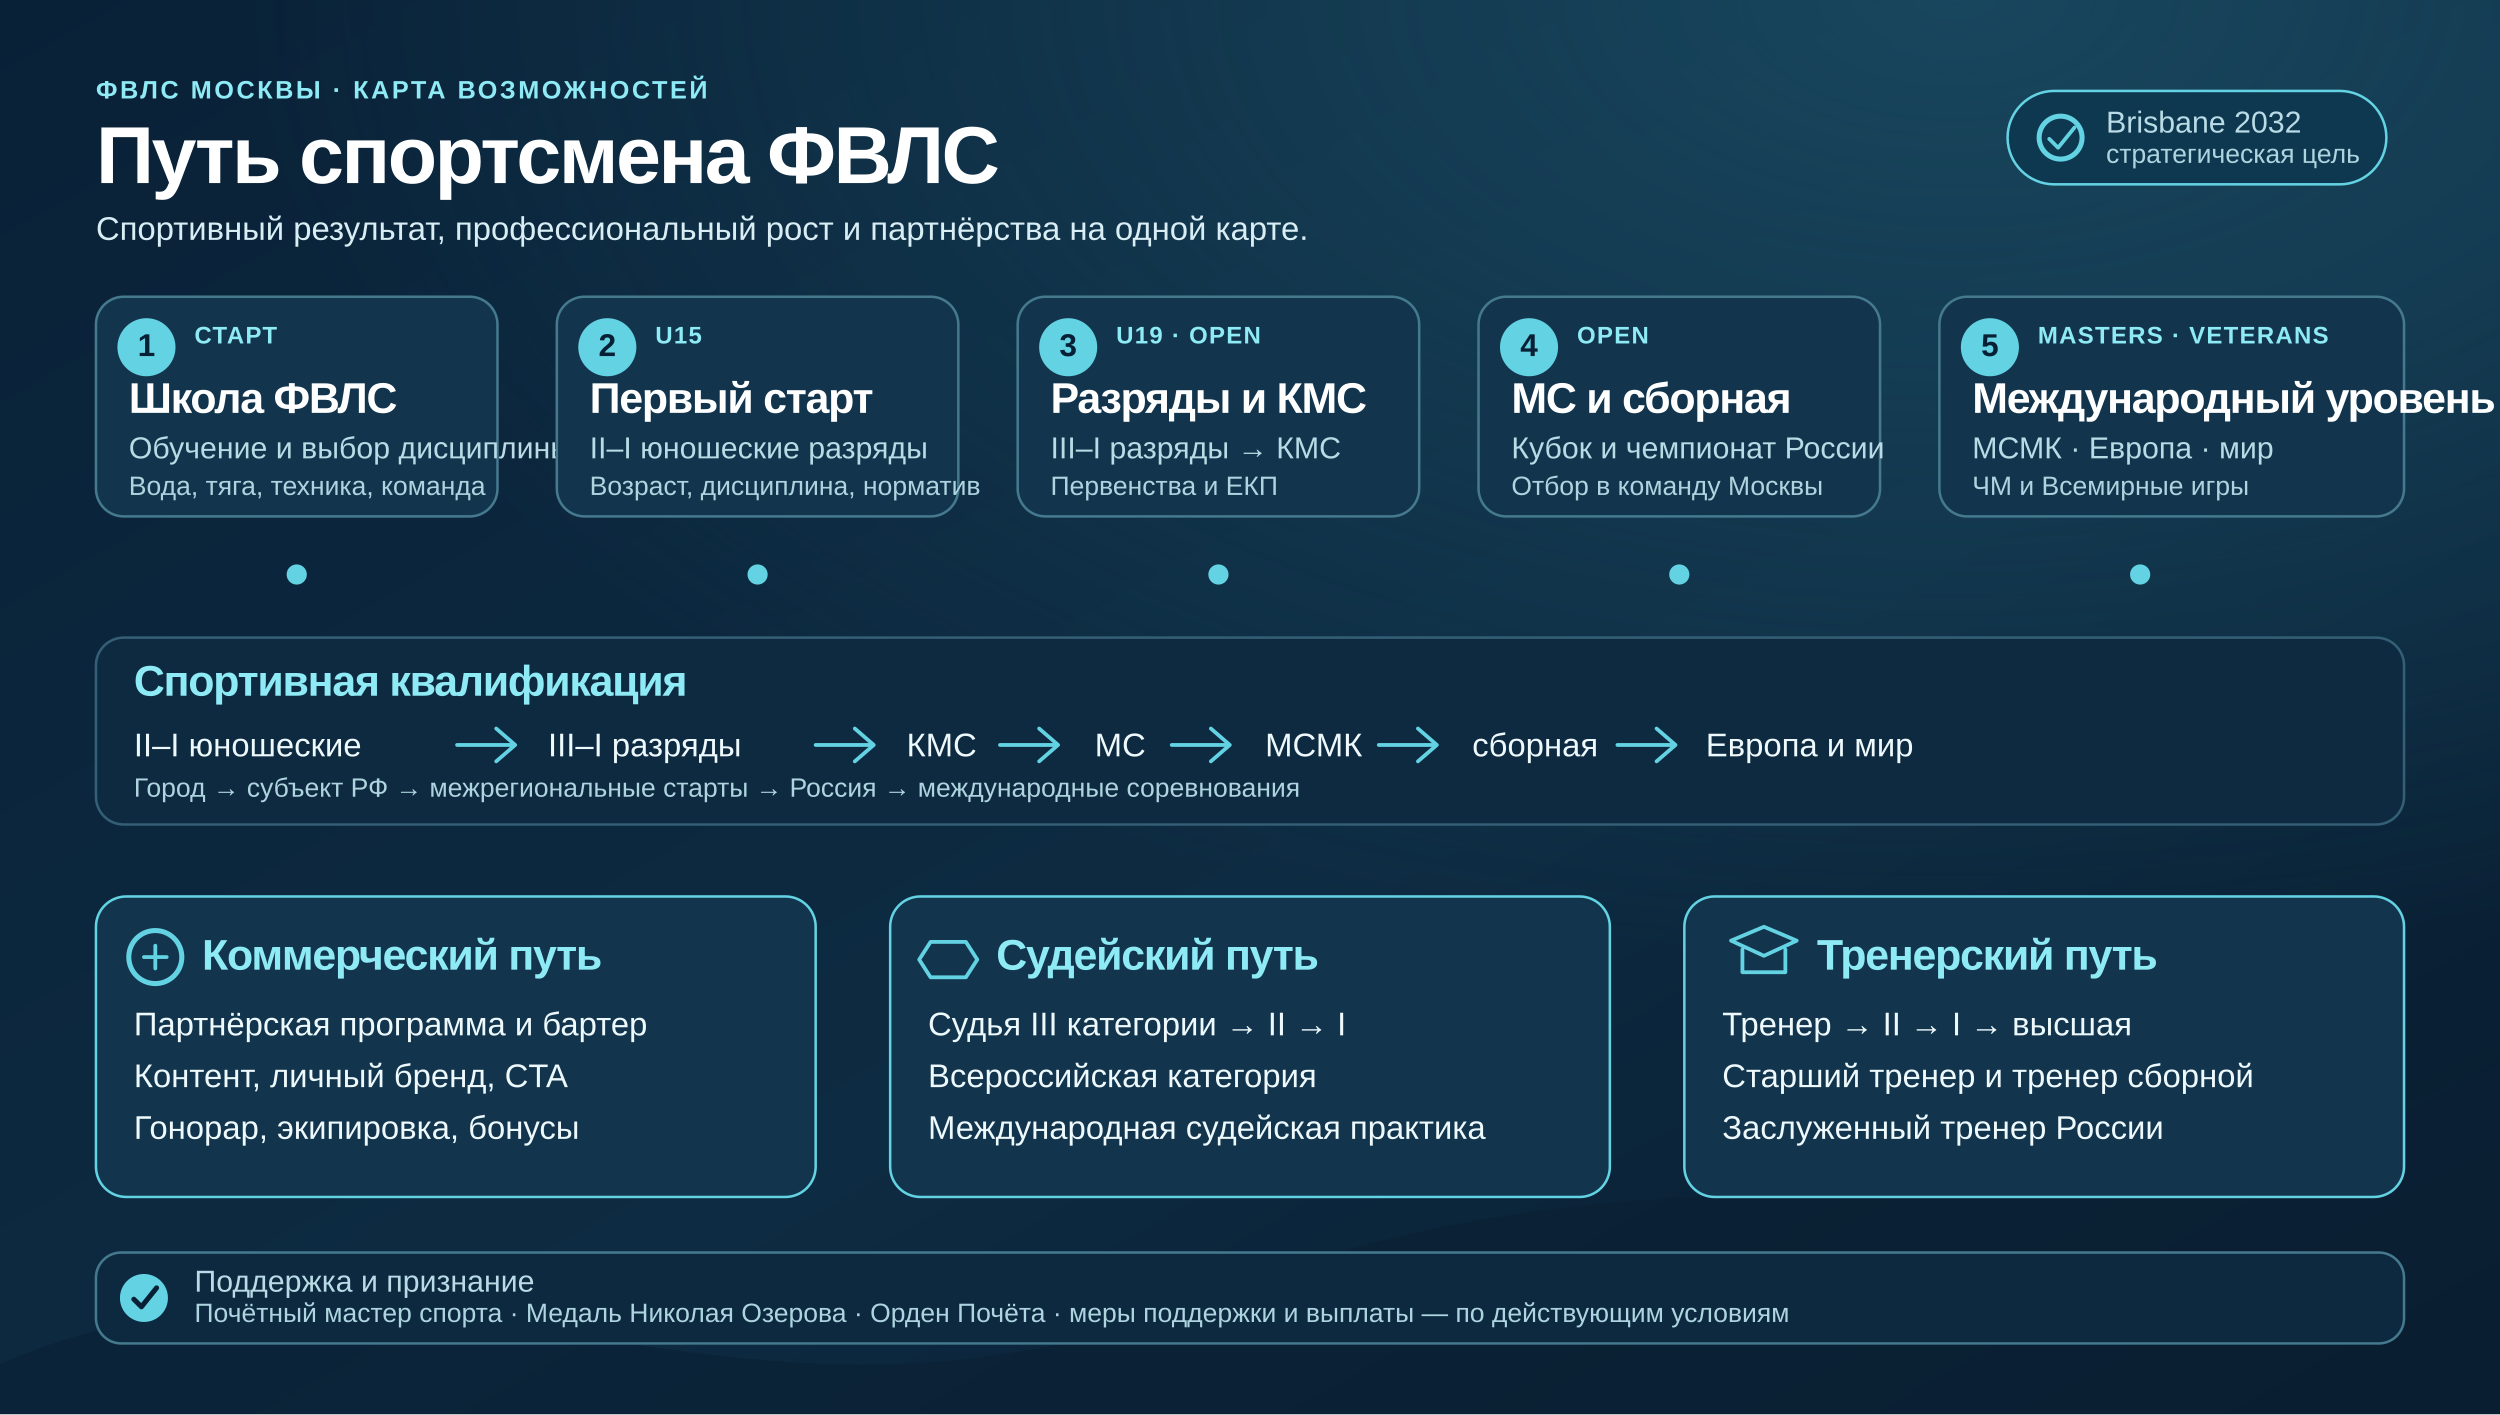
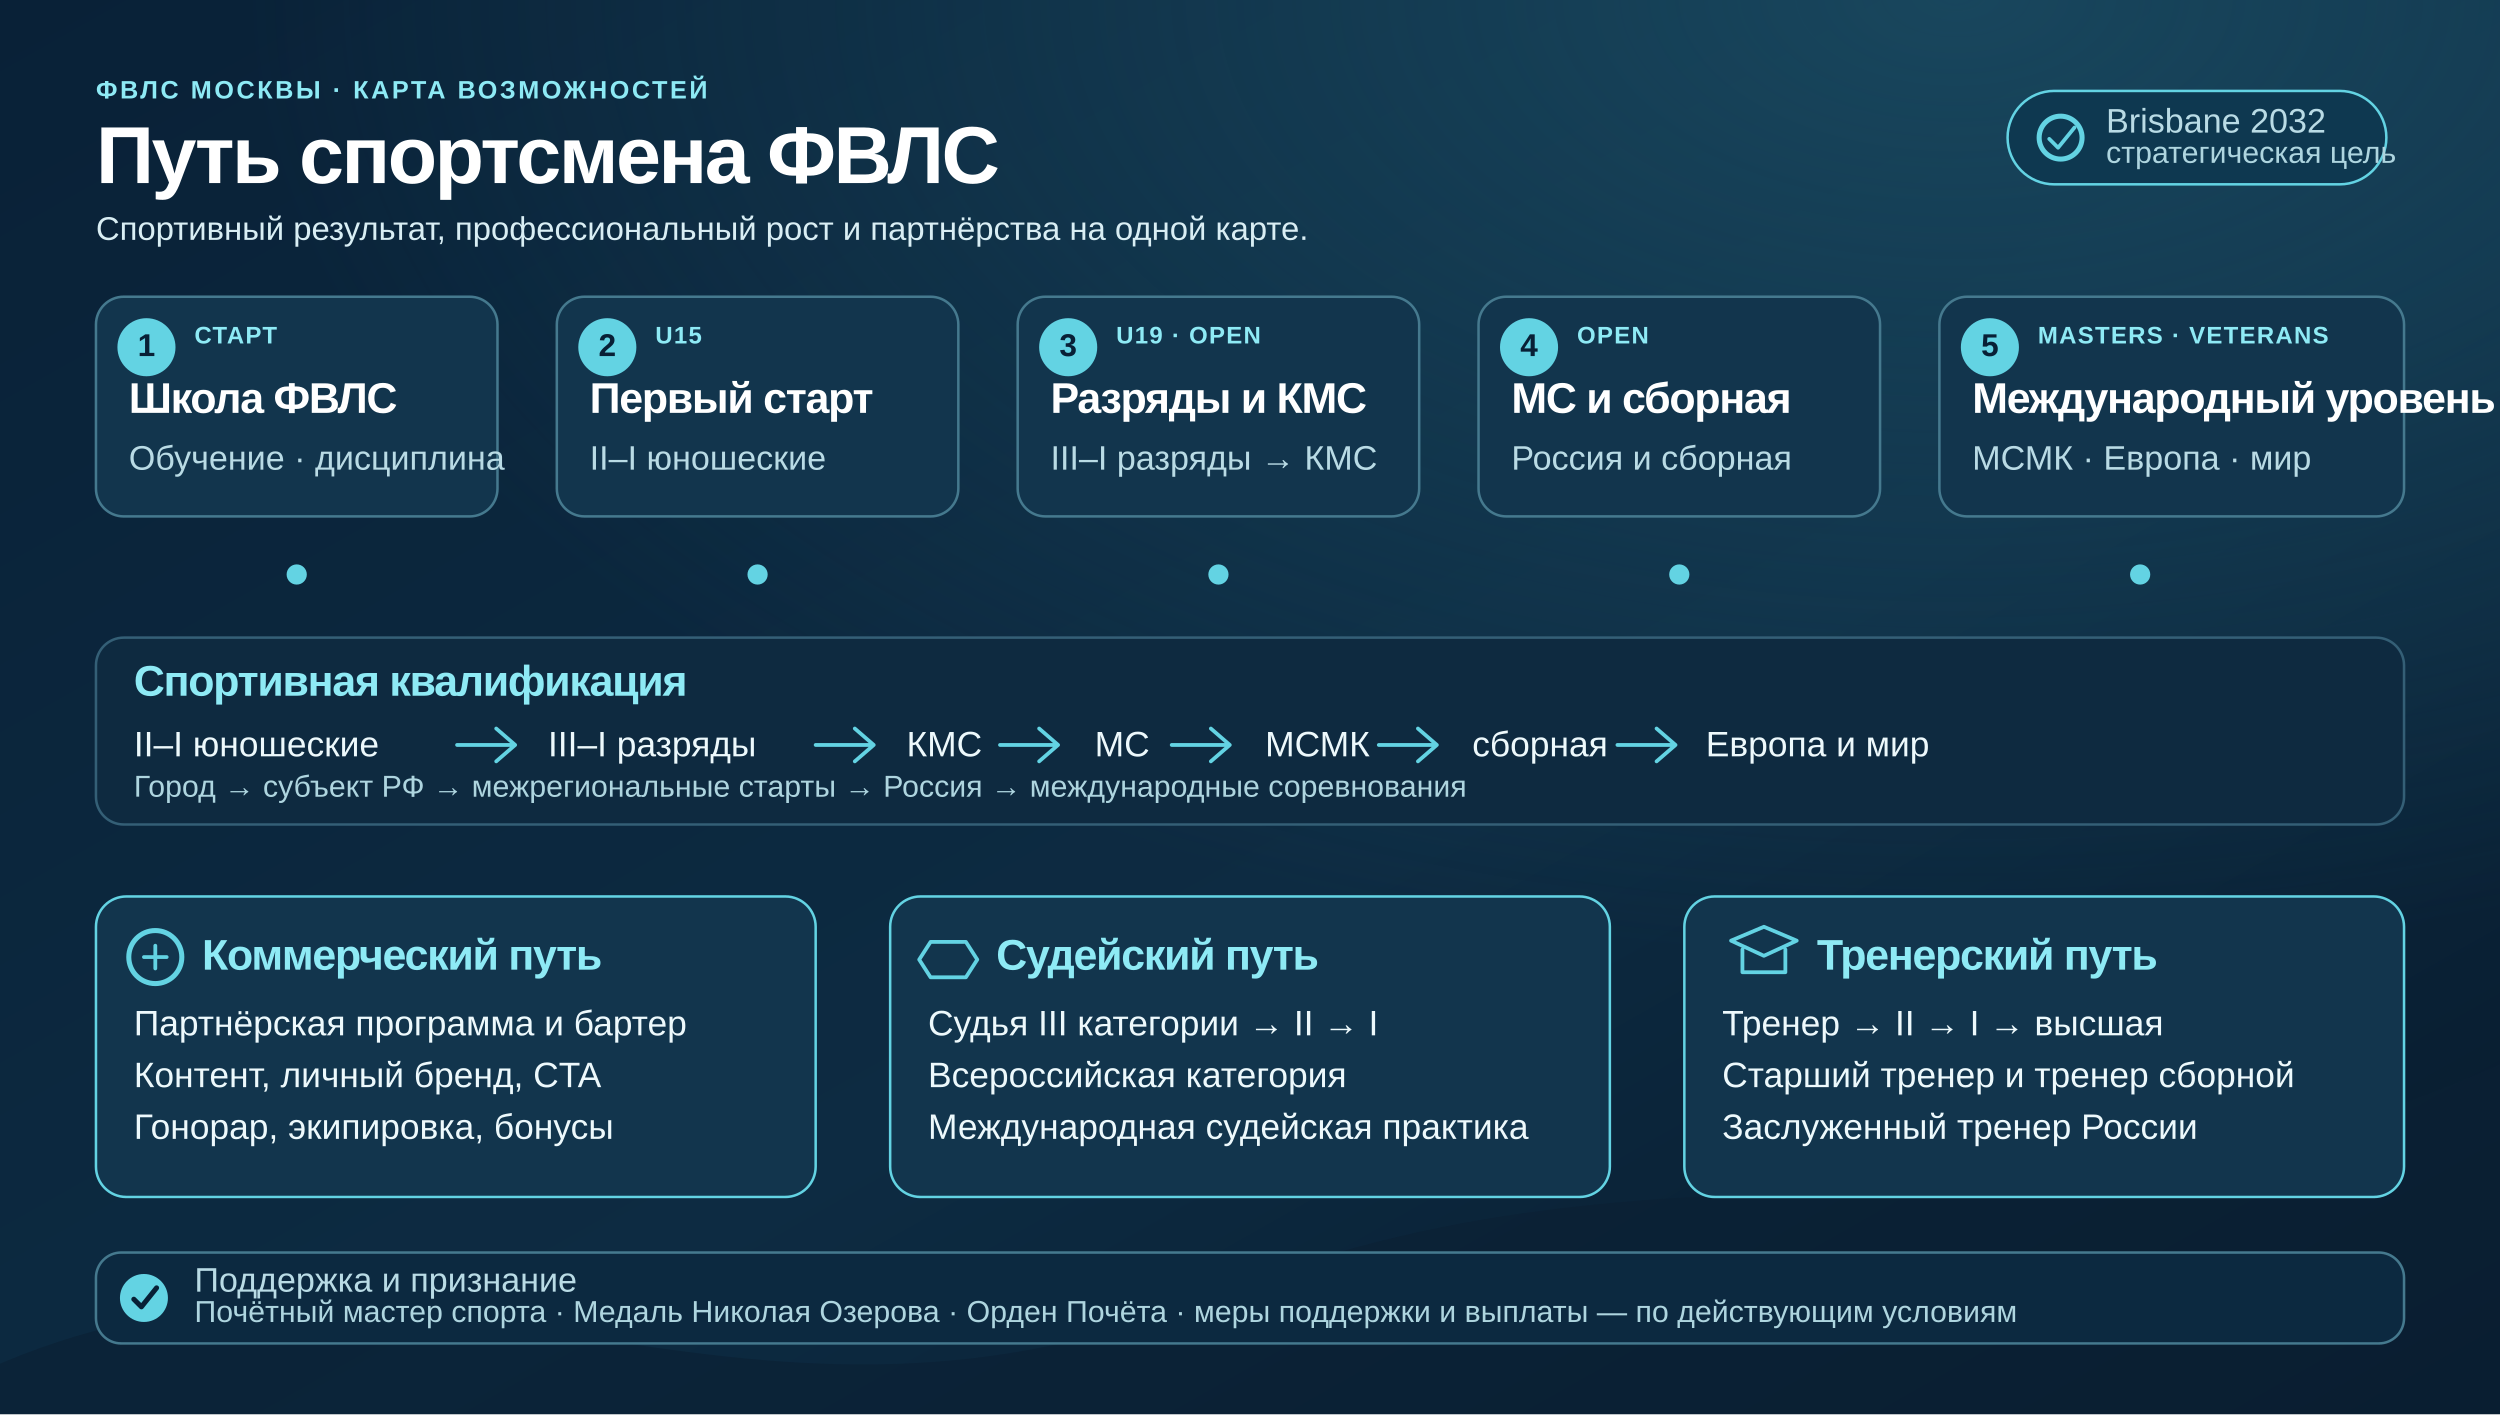
<svg xmlns="http://www.w3.org/2000/svg" viewBox="0 0 1980 1120" role="img" aria-labelledby="roadmap-title roadmap-desc">
  <defs>
    <linearGradient id="bg" x1="0" y1="0" x2="1" y2="1">
      <stop stop-color="#092137" />
      <stop offset=".58" stop-color="#0d2b42" />
      <stop offset="1" stop-color="#07192b" />
    </linearGradient>
    <radialGradient id="glow" cx="78%" cy="0" r="68%">
      <stop stop-color="#1d5269" stop-opacity=".72" />
      <stop offset="1" stop-color="#1d5269" stop-opacity="0" />
    </radialGradient>
    <linearGradient id="line" x1="0" x2="1">
      <stop stop-color="#63d3e3" stop-opacity=".25" />
      <stop offset=".2" stop-color="#63d3e3" />
      <stop offset=".8" stop-color="#63d3e3" />
      <stop offset="1" stop-color="#63d3e3" stop-opacity=".25" />
    </linearGradient>
    <style>
      @font-face { font-family: Manrope; src: url('../manrope-cyrillic.woff2') format('woff2'); font-weight: 200 800; font-display: swap; }
      .title { fill:#fff; font:700 64px Manrope,Arial,sans-serif; letter-spacing:-2px }
      .eyebrow { fill:#8eeaf5; font:600 20px Manrope,Arial,sans-serif; letter-spacing:2px }
      .lead { fill:#d9eef4; font:400 26px Manrope,Arial,sans-serif }
      .card { fill:#12354d; stroke:#45798e; stroke-width:2 }
      .card-soft { fill:#0e2a40; stroke:#345f76; stroke-width:2 }
      .route { fill:#12354d; stroke:#63d3e3; stroke-width:2 }
      .step { fill:#8eeaf5; font:600 19px Manrope,Arial,sans-serif; letter-spacing:1px }
      .heading { fill:#fff; font:600 34px Manrope,Arial,sans-serif; letter-spacing:-1px }
      .body { fill:#d4e9ef; font:500 27px Manrope,Arial,sans-serif }
-       .body-small { fill:#b9dbe5; font:500 24px Manrope,Arial,sans-serif }
+       .body-small { fill:#b9dbe5; font:500 27px Manrope,Arial,sans-serif }
      .route-title { fill:#8eeaf5; font:600 34px Manrope,Arial,sans-serif; letter-spacing:-1px }
-       .route-body { fill:#edf9fc; font:500 26px Manrope,Arial,sans-serif }
-       .tiny { fill:#aed5df; font:500 21px Manrope,Arial,sans-serif }
+       .route-body { fill:#edf9fc; font:500 28px Manrope,Arial,sans-serif }
+       .tiny { fill:#aed5df; font:500 24px Manrope,Arial,sans-serif }
      .line { fill:none; stroke:url(#line); stroke-width:4; stroke-linecap:round }
      .thin { fill:none; stroke:#63d3e3; stroke-width:3; stroke-linecap:round; stroke-linejoin:round }
    </style>
  </defs>
  <rect width="1980" height="1120" fill="url(#bg)" />
  <rect width="1980" height="1120" fill="url(#glow)" />
  <path d="M0 1080C330 940 580 1180 955 1028s640-14 1025-185v277H0z" fill="#0a2034" opacity=".66" />
  <text class="eyebrow" x="76" y="78">ФВЛС МОСКВЫ · КАРТА ВОЗМОЖНОСТЕЙ</text>
  <text class="title" x="76" y="145">Путь спортсмена ФВЛС</text>
  <text class="lead" x="76" y="190">Спортивный результат, профессиональный рост и партнёрства на одной карте.</text>
  <g transform="translate(1590 72)">
    <rect width="300" height="74" rx="37" fill="#0e3850" stroke="#63d3e3" stroke-width="2" />
    <circle cx="42" cy="37" r="17" fill="none" stroke="#63d3e3" stroke-width="4" />
    <path class="thin" d="M33 38l7 7 13-16" />
    <text class="body-small" x="78" y="33">Brisbane 2032</text>
    <text class="tiny" x="78" y="57">стратегическая цель</text>
  </g>
  <path class="line" d="M153 455H1827" />
  <g fill="#63d3e3">
    <circle cx="235" cy="455" r="8" />
    <circle cx="600" cy="455" r="8" />
    <circle cx="965" cy="455" r="8" />
    <circle cx="1330" cy="455" r="8" />
    <circle cx="1695" cy="455" r="8" />
  </g>
  <g transform="translate(76 235)">
    <rect class="card" width="318" height="174" rx="22" />
    <circle cx="40" cy="40" r="23" fill="#63d3e3" />
    <text x="40" y="47" text-anchor="middle" fill="#082036" font-family="Manrope,Arial,sans-serif" font-size="25" font-weight="800">1</text>
    <text class="step" x="78" y="37">СТАРТ</text>
    <text class="heading" x="26" y="92">Школа ФВЛС</text>
-     <text class="body-small" x="26" y="128">Обучение и выбор дисциплины</text>
-     <text class="tiny" x="26" y="157">Вода, тяга, техника, команда</text>
+     <text class="body-small" x="26" y="137">Обучение · дисциплина</text>
  </g>
  <g transform="translate(441 235)">
    <rect class="card" width="318" height="174" rx="22" />
    <circle cx="40" cy="40" r="23" fill="#63d3e3" />
    <text x="40" y="47" text-anchor="middle" fill="#082036" font-family="Manrope,Arial,sans-serif" font-size="25" font-weight="800">2</text>
    <text class="step" x="78" y="37">U15</text>
    <text class="heading" x="26" y="92">Первый старт</text>
-     <text class="body-small" x="26" y="128">II–I юношеские разряды</text>
-     <text class="tiny" x="26" y="157">Возраст, дисциплина, норматив</text>
+     <text class="body-small" x="26" y="137">II–I юношеские</text>
  </g>
  <g transform="translate(806 235)">
    <rect class="card" width="318" height="174" rx="22" />
    <circle cx="40" cy="40" r="23" fill="#63d3e3" />
    <text x="40" y="47" text-anchor="middle" fill="#082036" font-family="Manrope,Arial,sans-serif" font-size="25" font-weight="800">3</text>
    <text class="step" x="78" y="37">U19 · OPEN</text>
    <text class="heading" x="26" y="92">Разряды и КМС</text>
-     <text class="body-small" x="26" y="128">III–I разряды → КМС</text>
-     <text class="tiny" x="26" y="157">Первенства и ЕКП</text>
+     <text class="body-small" x="26" y="137">III–I разряды → КМС</text>
  </g>
  <g transform="translate(1171 235)">
    <rect class="card" width="318" height="174" rx="22" />
    <circle cx="40" cy="40" r="23" fill="#63d3e3" />
    <text x="40" y="47" text-anchor="middle" fill="#082036" font-family="Manrope,Arial,sans-serif" font-size="25" font-weight="800">4</text>
    <text class="step" x="78" y="37">OPEN</text>
    <text class="heading" x="26" y="92">МС и сборная</text>
-     <text class="body-small" x="26" y="128">Кубок и чемпионат России</text>
-     <text class="tiny" x="26" y="157">Отбор в команду Москвы</text>
+     <text class="body-small" x="26" y="137">Россия и сборная</text>
  </g>
  <g transform="translate(1536 235)">
    <rect class="card" width="368" height="174" rx="22" />
    <circle cx="40" cy="40" r="23" fill="#63d3e3" />
    <text x="40" y="47" text-anchor="middle" fill="#082036" font-family="Manrope,Arial,sans-serif" font-size="25" font-weight="800">5</text>
    <text class="step" x="78" y="37">MASTERS · VETERANS</text>
    <text class="heading" x="26" y="92">Международный уровень</text>
-     <text class="body-small" x="26" y="128">МСМК · Европа · мир</text>
-     <text class="tiny" x="26" y="157">ЧМ и Всемирные игры</text>
+     <text class="body-small" x="26" y="137">МСМК · Европа · мир</text>
  </g>
  <g transform="translate(76 505)">
    <rect class="card-soft" width="1828" height="148" rx="22" />
    <text class="route-title" x="30" y="46">Спортивная квалификация</text>
    <text class="route-body" x="30" y="94">II–I юношеские</text>
    <path class="thin" d="M286 85h46m-15-13 15 13-15 13" />
    <text class="route-body" x="358" y="94">III–I разряды</text>
    <path class="thin" d="M570 85h46m-15-13 15 13-15 13" />
    <text class="route-body" x="642" y="94">КМС</text>
    <path class="thin" d="M716 85h46m-15-13 15 13-15 13" />
    <text class="route-body" x="791" y="94">МС</text>
    <path class="thin" d="M852 85h46m-15-13 15 13-15 13" />
    <text class="route-body" x="926" y="94">МСМК</text>
    <path class="thin" d="M1016 85h46m-15-13 15 13-15 13" />
    <text class="route-body" x="1090" y="94">сборная</text>
    <path class="thin" d="M1205 85h46m-15-13 15 13-15 13" />
    <text class="route-body" x="1275" y="94">Европа и мир</text>
    <text class="tiny" x="30" y="126">Город → субъект РФ → межрегиональные старты → Россия → международные соревнования</text>
  </g>
  <g transform="translate(76 710)">
    <rect class="route" width="570" height="238" rx="24" />
    <circle cx="47" cy="48" r="21" fill="none" stroke="#63d3e3" stroke-width="4" />
    <path class="thin" d="M38 48h18m-9-9v18" />
    <text class="route-title" x="84" y="58">Коммерческий путь</text>
    <text class="route-body" x="30" y="110">Партнёрская программа и бартер</text>
    <text class="route-body" x="30" y="151">Контент, личный бренд, CTA</text>
    <text class="route-body" x="30" y="192">Гонорар, экипировка, бонусы</text>
  </g>
  <g transform="translate(705 710)">
    <rect class="route" width="570" height="238" rx="24" />
    <path class="thin" d="M32 36h28l9 14-9 14H32l-9-14z" />
    <text class="route-title" x="84" y="58">Судейский путь</text>
    <text class="route-body" x="30" y="110">Судья III категории → II → I</text>
    <text class="route-body" x="30" y="151">Всероссийская категория</text>
    <text class="route-body" x="30" y="192">Международная судейская практика</text>
  </g>
  <g transform="translate(1334 710)">
    <rect class="route" width="570" height="238" rx="24" />
    <path class="thin" d="M37 35l26-11 26 11-26 12zM46 42v18h34V42" />
    <text class="route-title" x="105" y="58">Тренерский путь</text>
    <text class="route-body" x="30" y="110">Тренер → II → I → высшая</text>
    <text class="route-body" x="30" y="151">Старший тренер и тренер сборной</text>
    <text class="route-body" x="30" y="192">Заслуженный тренер России</text>
  </g>
  <g transform="translate(76 992)">
    <rect fill="#0c2940" stroke="#45798e" stroke-width="2" width="1828" height="72" rx="20" />
    <circle cx="38" cy="36" r="19" fill="#63d3e3" />
    <path d="m30 37 6 6 12-15" fill="none" stroke="#082036" stroke-width="4" stroke-linecap="round" stroke-linejoin="round" />
    <text class="body-small" x="78" y="31">Поддержка и признание</text>
    <text class="tiny" x="78" y="55">Почётный мастер спорта · Медаль Николая Озерова · Орден Почёта · меры поддержки и выплаты — по действующим условиям</text>
  </g>
</svg>
